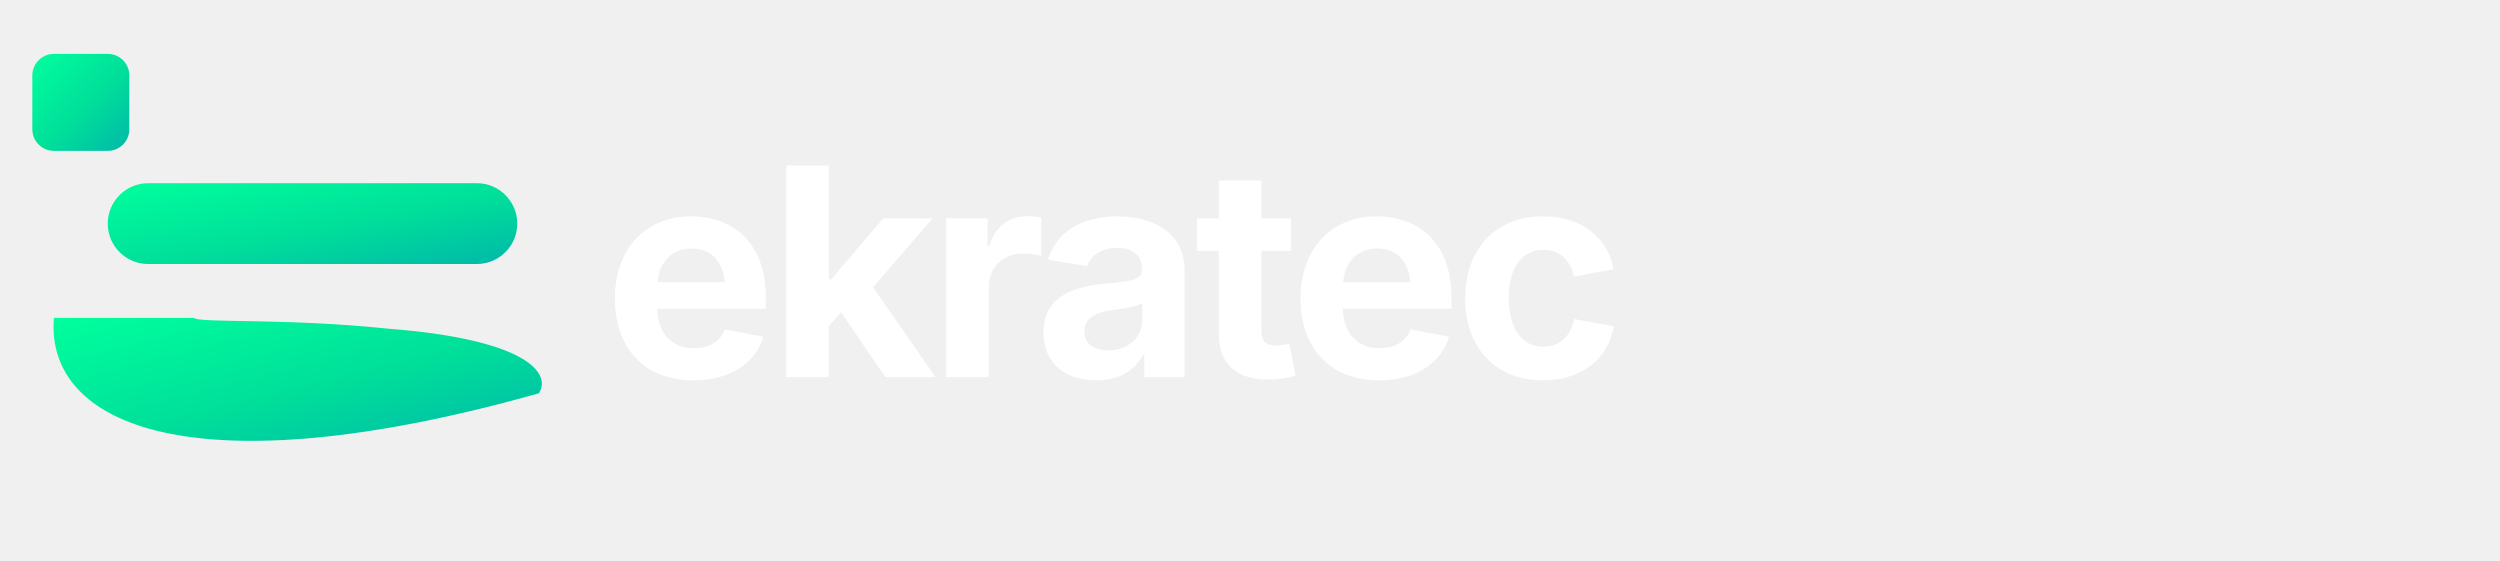
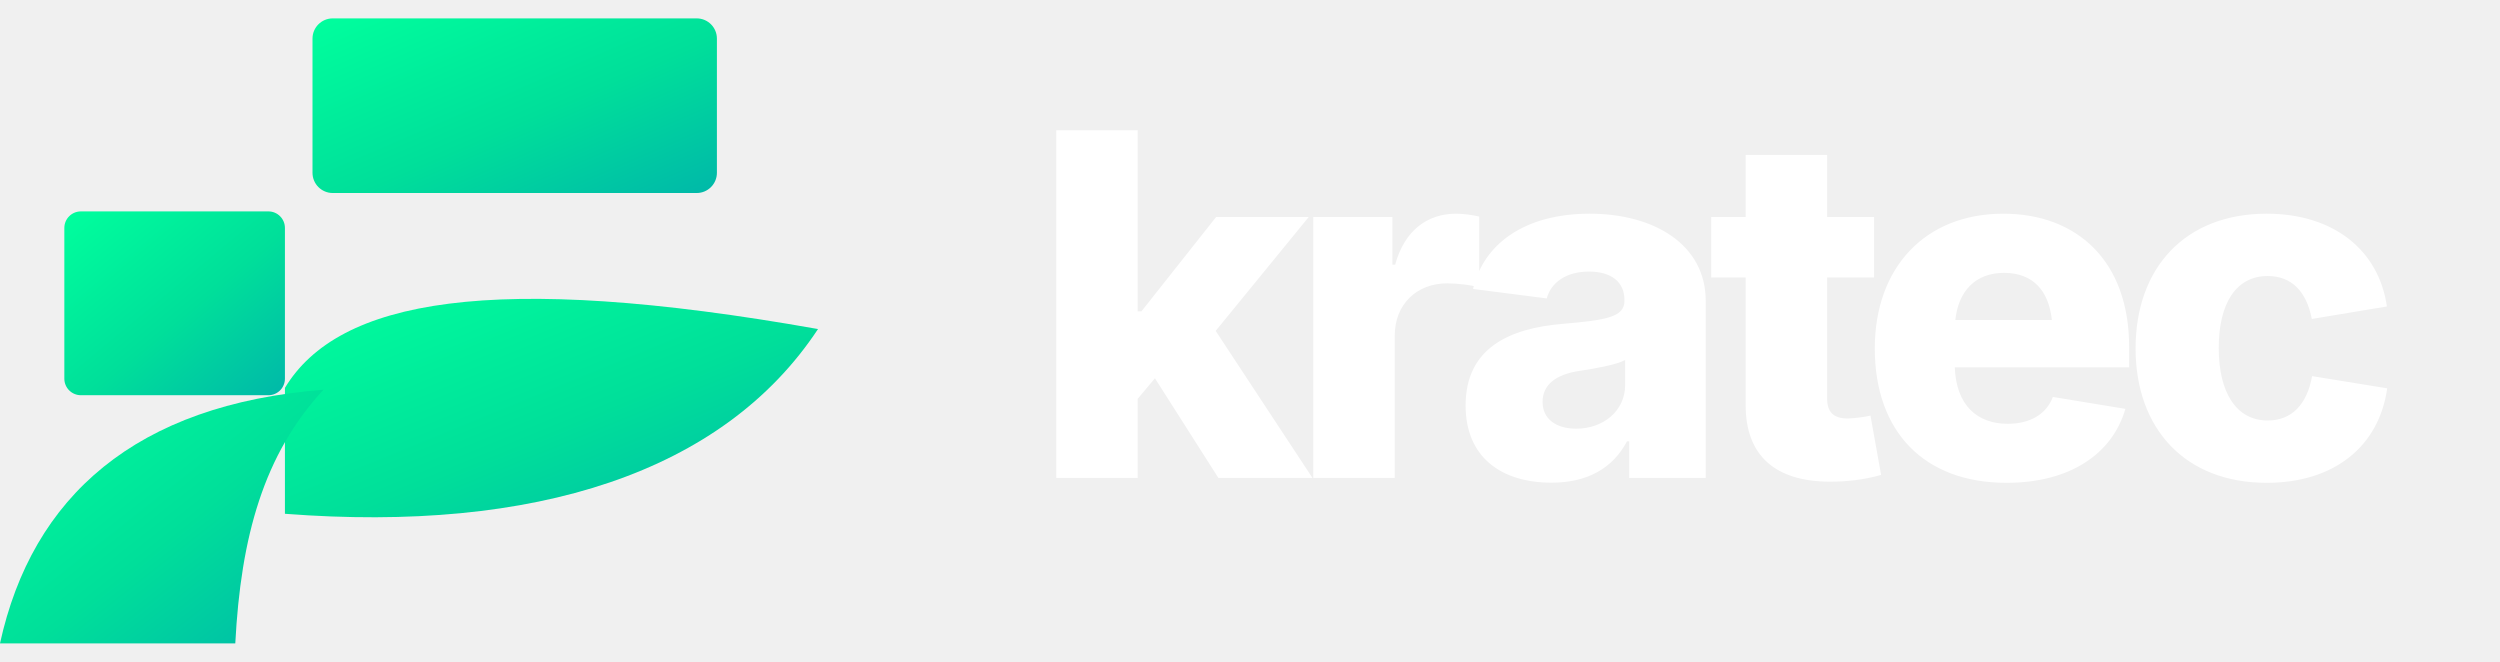
- <svg xmlns="http://www.w3.org/2000/svg" viewBox="0 0 232 52" fill="none" role="img" aria-label="ekratec">
+ <svg xmlns="http://www.w3.org/2000/svg" viewBox="0 0 272 72" fill="none" role="img" aria-label="kratec">
  <defs>
    <linearGradient id="ekg" x1="0" y1="0" x2="1" y2="1">
      <stop stop-color="#00ff9d" />
      <stop offset="0.55" stop-color="#00df9a" />
      <stop offset="1" stop-color="#00b8a9" />
    </linearGradient>
  </defs>
-   <rect x="3" y="5" width="9" height="9" rx="2" fill="url(#ekg)" />
-   <rect x="10" y="17" width="38" height="7.5" rx="3.75" fill="url(#ekg)" />
-   <path d="M5 29.5C4.2 39.5 18 45.5 50 36.5c1.2-1.8-1-5-14-6-9.5-1-17.5-.5-18-1z" fill="url(#ekg)" />
-   <text x="56" y="35" fill="#ffffff" font-family="ui-sans-serif,system-ui,-apple-system,Segoe UI,sans-serif" font-size="27" font-weight="700" letter-spacing="-0.03em">ekratec</text>
+   <rect x="34" y="2" width="44" height="19" rx="2.2" fill="url(#ekg)" />
+   <rect x="7" y="23" width="24" height="20" rx="1.8" fill="url(#ekg)" />
+   <path d="M31 42.2C36.8 32.6 53.5 29.5 89 35.8C78.7 51.4 58.2 58 31 55.9V42.2Z" fill="url(#ekg)" />
+   <path d="M0 70C3.5 54 14.8 44 35.2 42.4C28.7 49.4 26.2 58.4 25.6 70H0Z" fill="url(#ekg)" />
+   <text x="112" y="52" fill="#ffffff" font-family="ui-sans-serif,system-ui,-apple-system,Segoe UI,sans-serif" font-size="52" font-weight="800" letter-spacing="-0.055em">kratec</text>
</svg>
